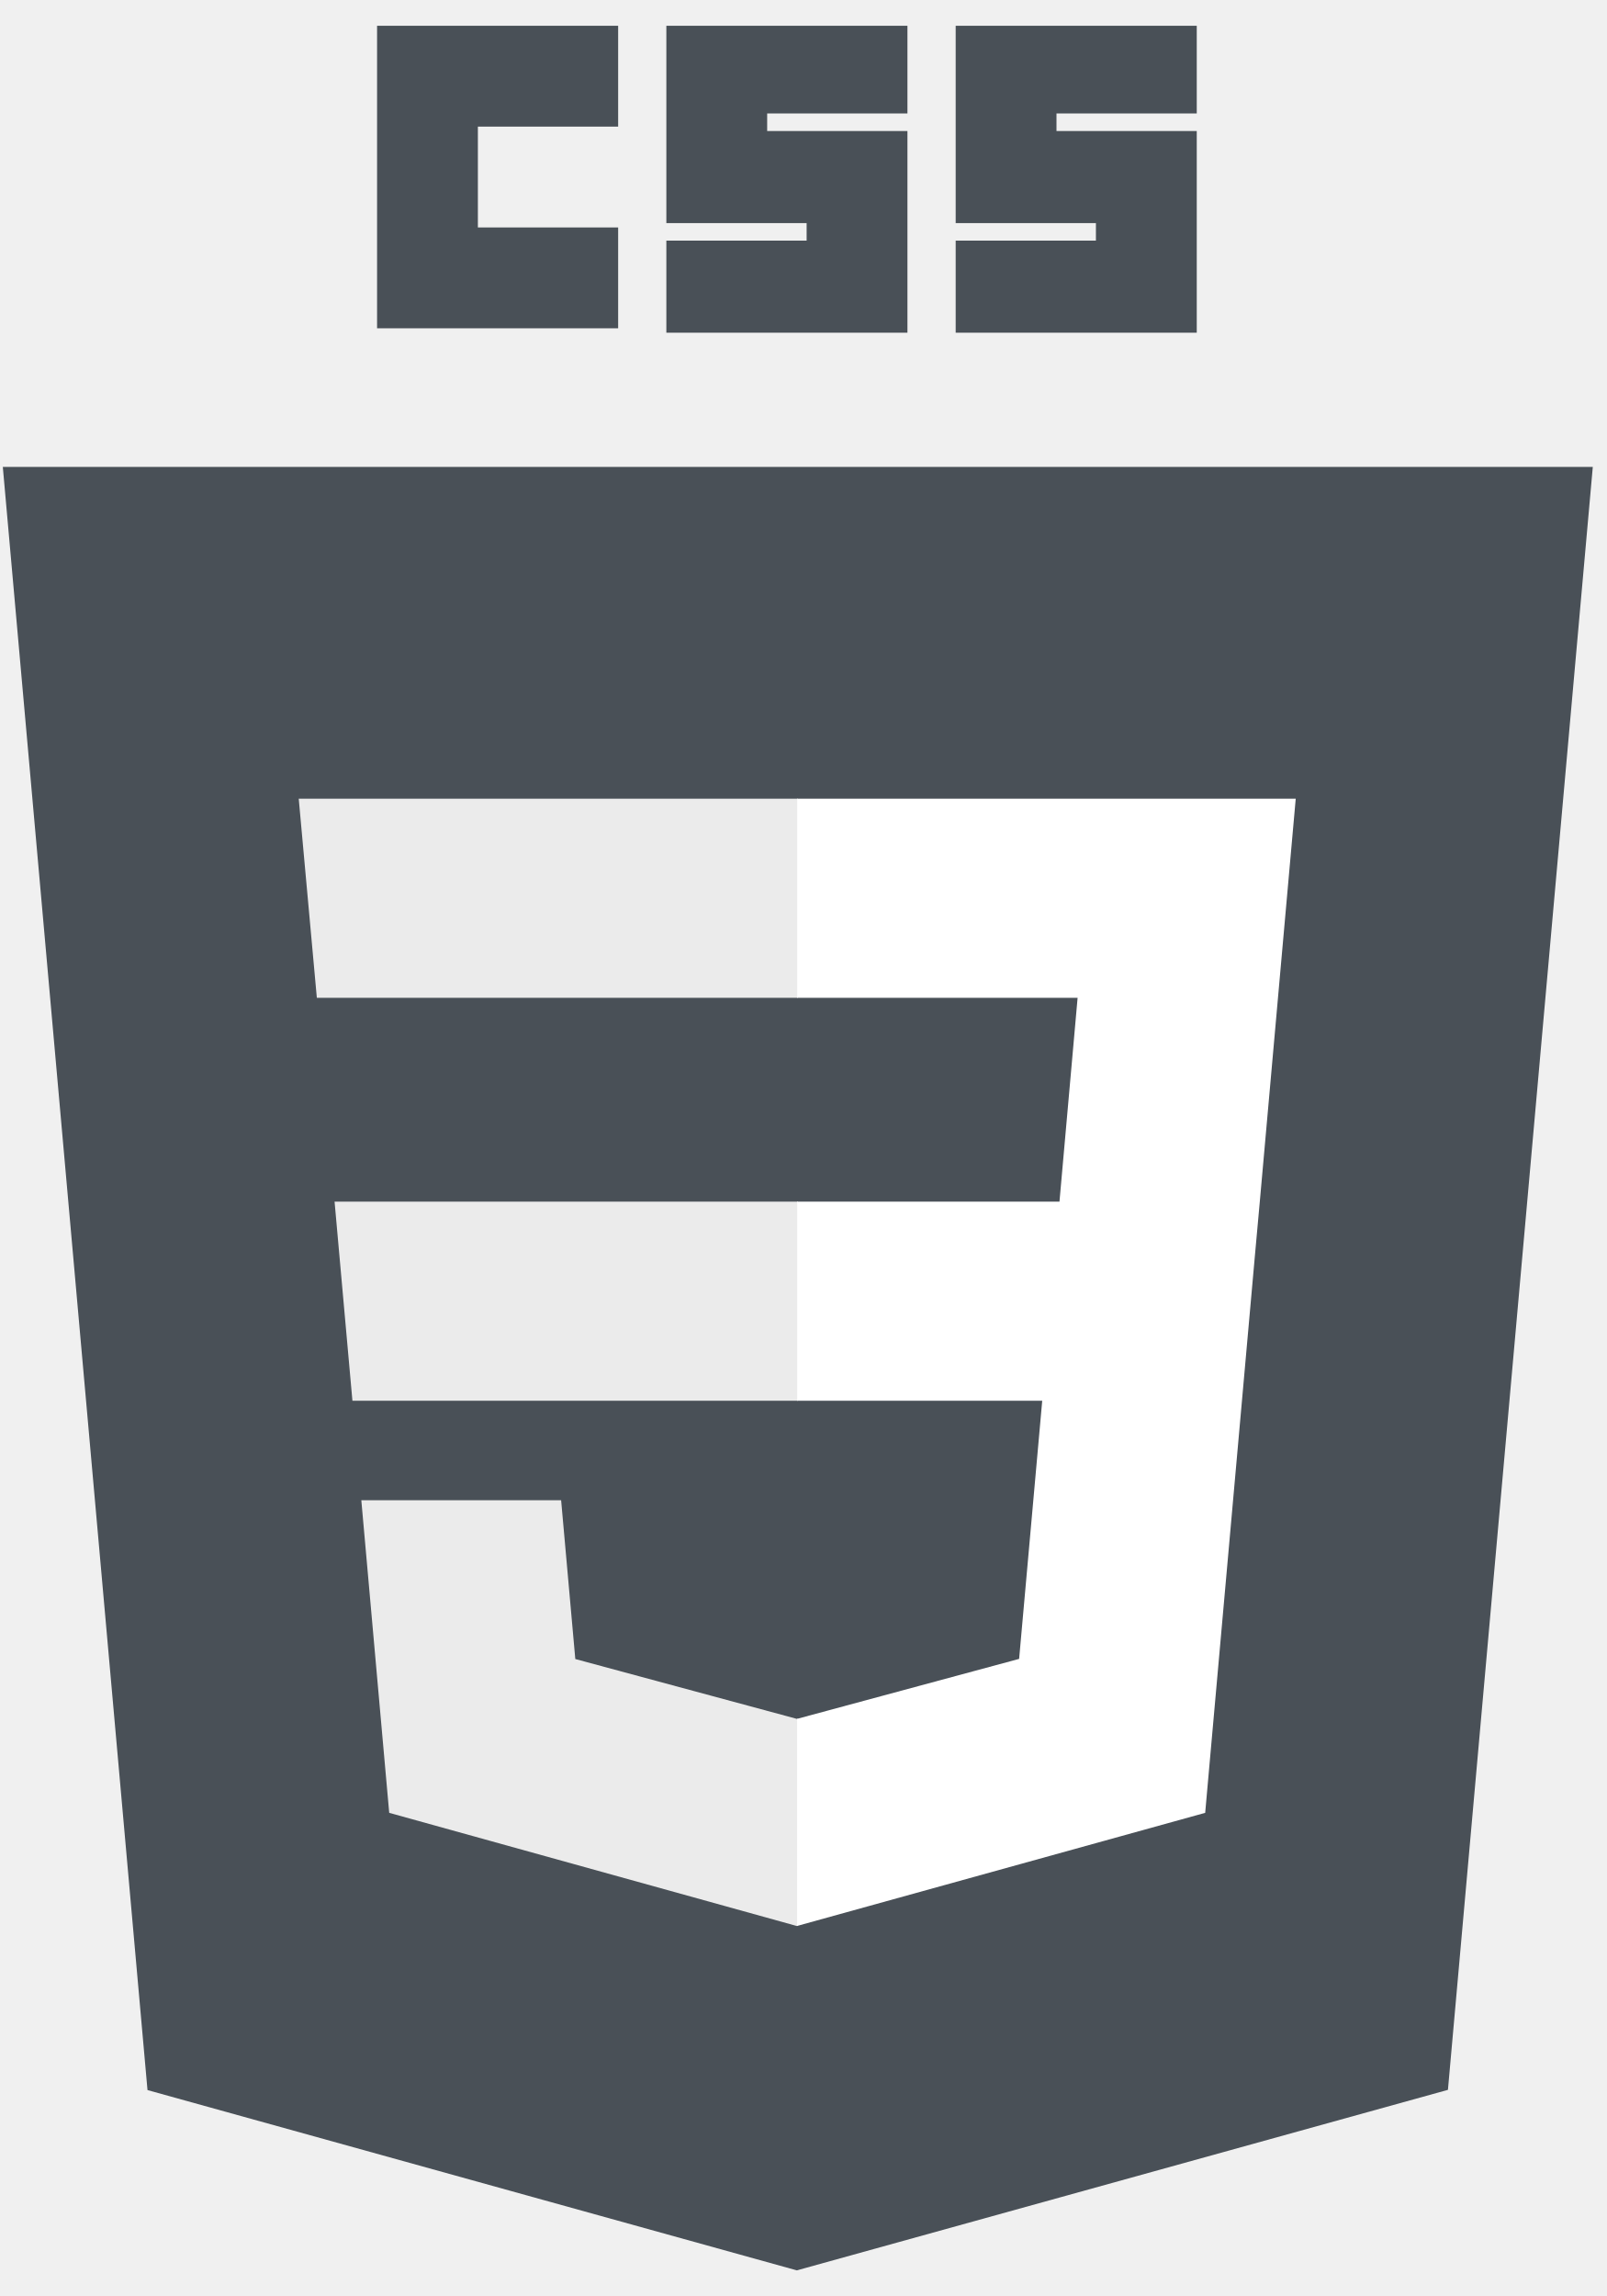
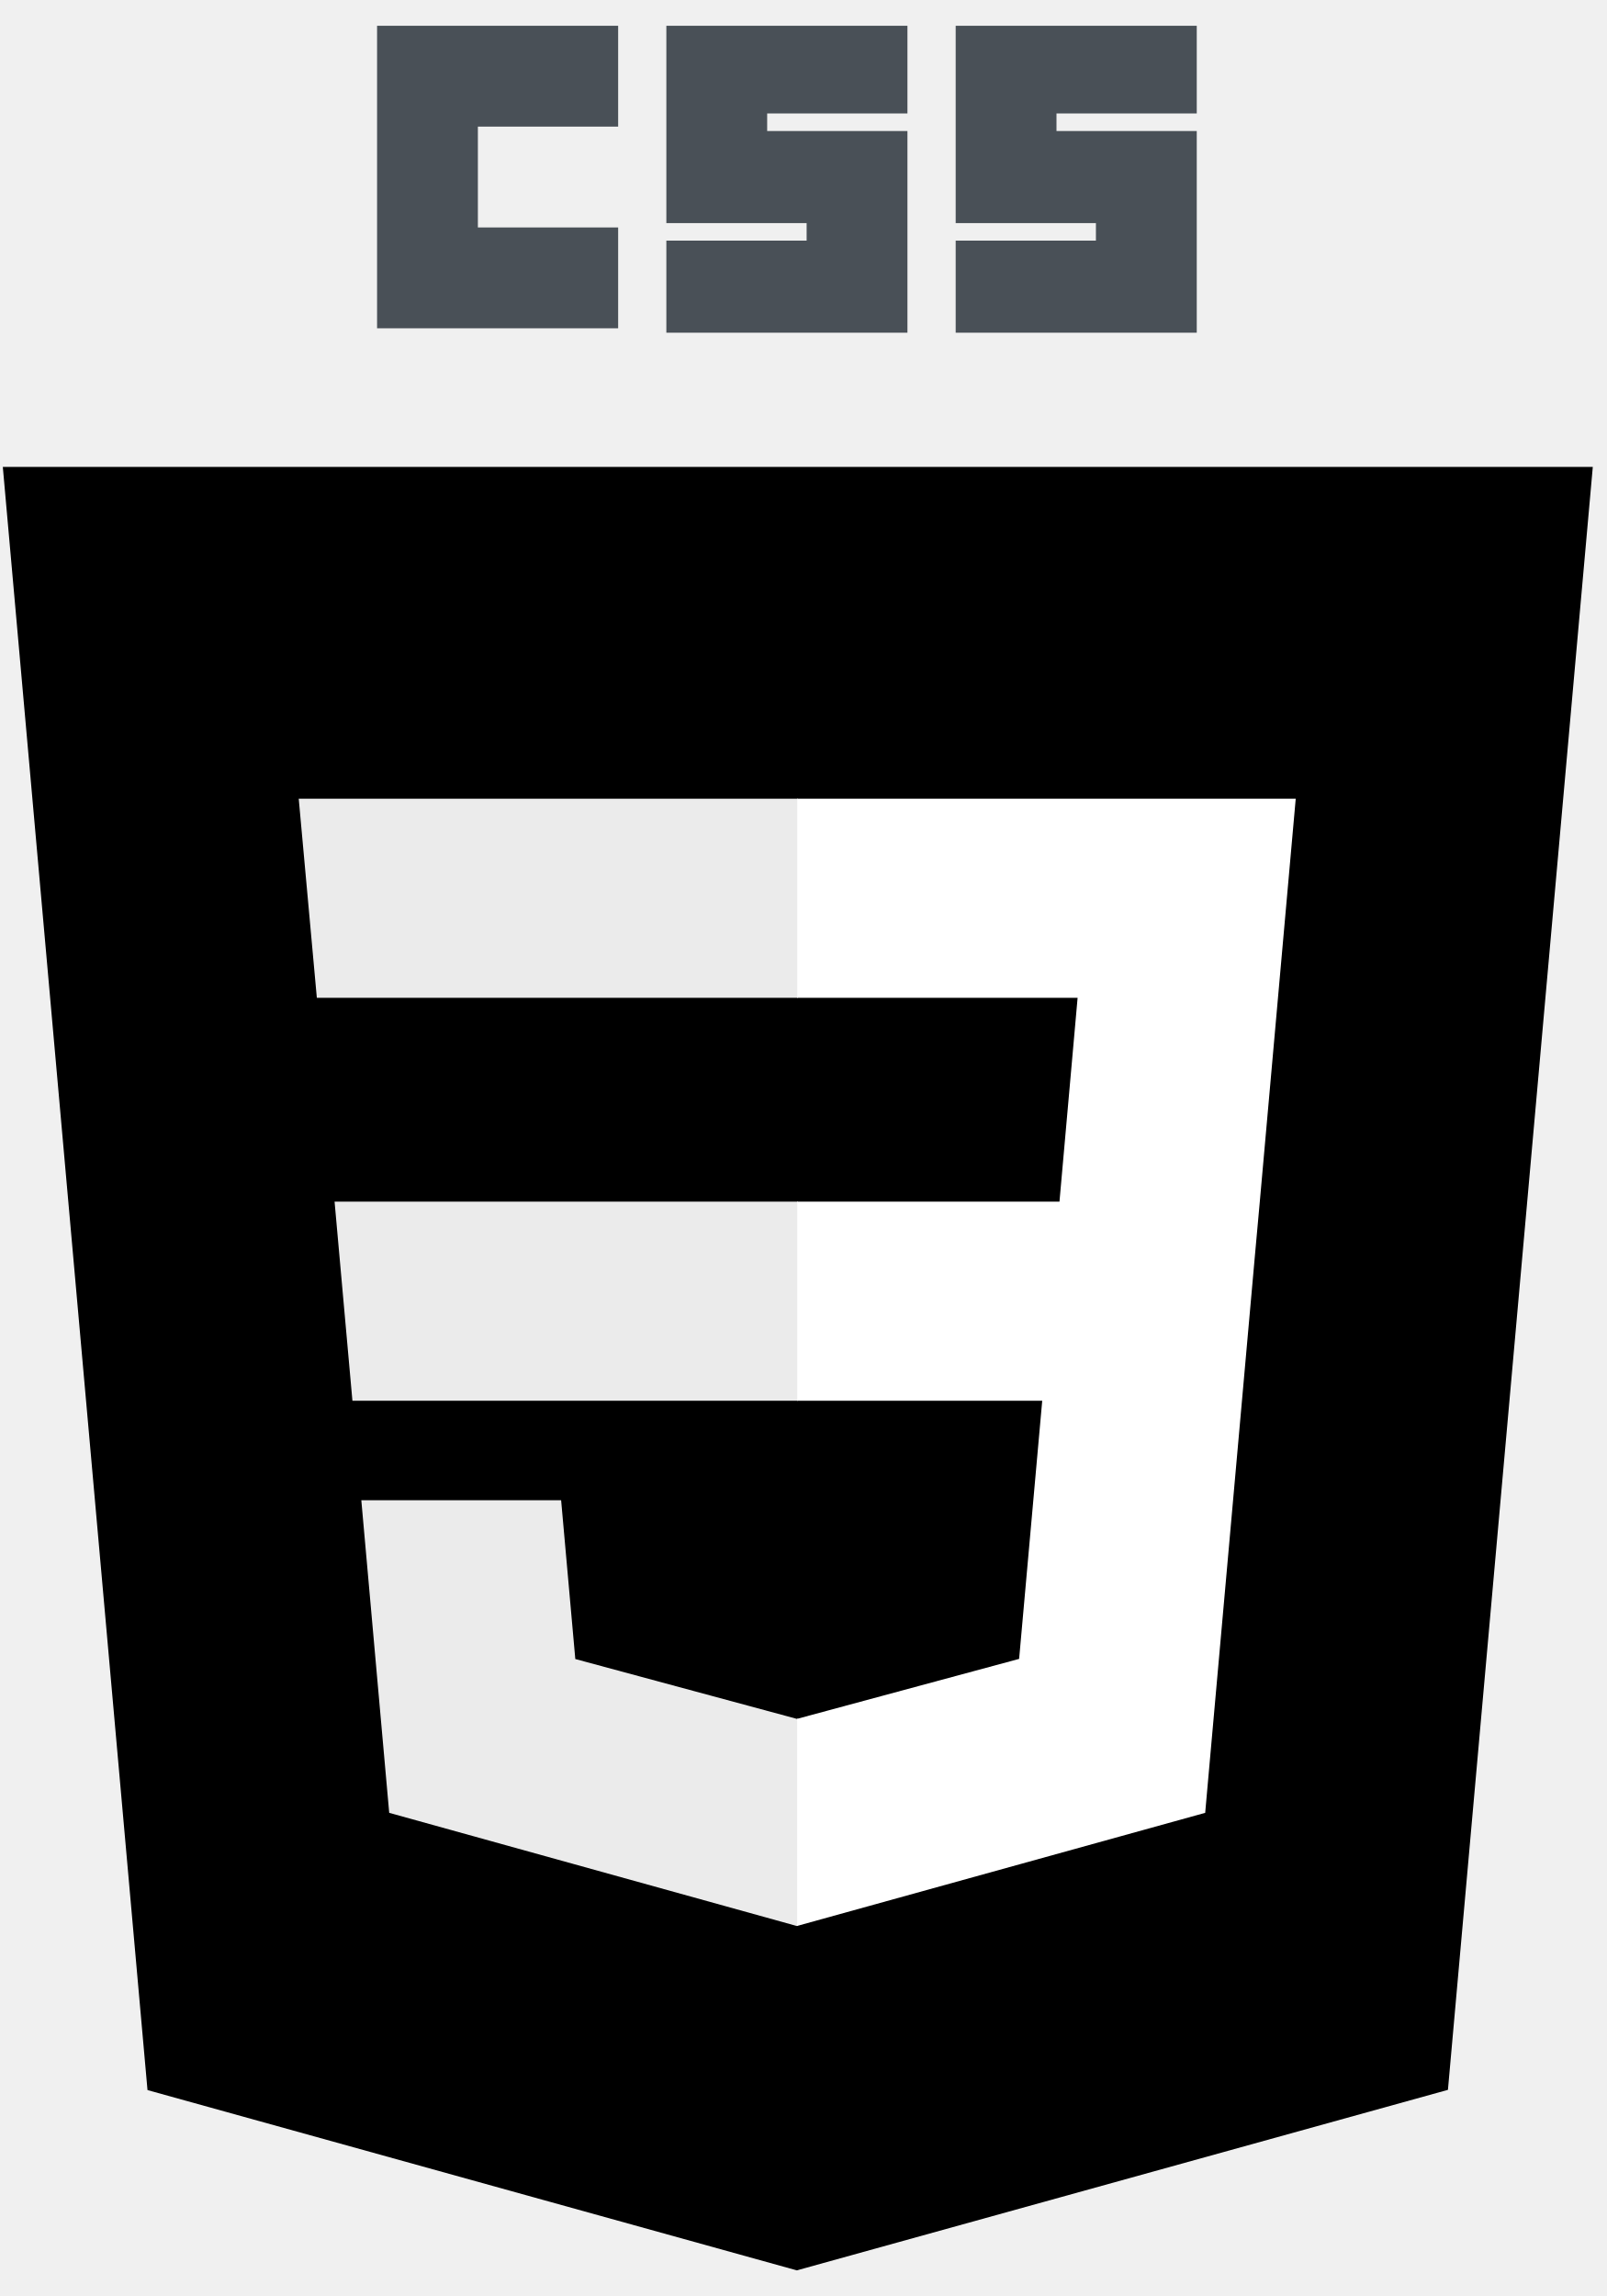
<svg xmlns="http://www.w3.org/2000/svg" width="56" height="80" viewBox="0 0 56 80" fill="none">
  <g clip-path="url(#clip0_66_255)">
-     <path d="M27.767 79.107L5.14 72.825L0.098 16.269H55.505L50.457 72.817L27.767 79.107Z" fill="#495057" />
-     <path d="M46.136 69.216L50.45 20.893H27.802V74.299L46.136 69.216Z" fill="#495057" />
+     <path d="M27.767 79.107L5.14 72.825L0.098 16.269H55.505L50.457 72.817L27.767 79.107Z" fill="#000000" />
+     <path d="M46.136 69.216L50.45 20.893H27.802V74.299L46.136 69.216Z" fill="#000000" />
    <path d="M11.659 41.869L12.281 48.806H27.803V41.869H11.659ZM10.41 27.83L11.041 34.766H27.803V27.83H10.41ZM27.803 59.884L27.773 59.892L20.048 57.806L19.554 52.274H12.591L13.563 63.165L27.771 67.109L27.803 67.1V59.884Z" fill="#EBEBEB" />
    <path d="M13.14 0.899H21.541V4.412H16.653V7.926H21.541V11.439H13.14V0.899ZM23.221 0.899H31.622V3.954H26.734V4.565H31.622V11.592H23.221V8.383H28.109V7.773H23.221V0.899H23.221ZM33.303 0.899H41.704V3.954H36.816V4.565H41.704V11.592H33.303V8.383H38.19V7.773H33.303V0.899H33.303Z" fill="#495057" />
    <path d="M43.901 41.869L45.153 27.83H27.778V34.766H37.552L36.92 41.869H27.778V48.806H36.319L35.514 57.801L27.777 59.89V67.106L41.998 63.165L42.102 61.993L43.732 43.732L43.901 41.869Z" fill="white" />
  </g>
  <defs>
    <clipPath id="clip0_66_255">
      <rect width="55.605" height="78.406" fill="white" transform="translate(0 0.89917)" />
    </clipPath>
  </defs>
</svg>
